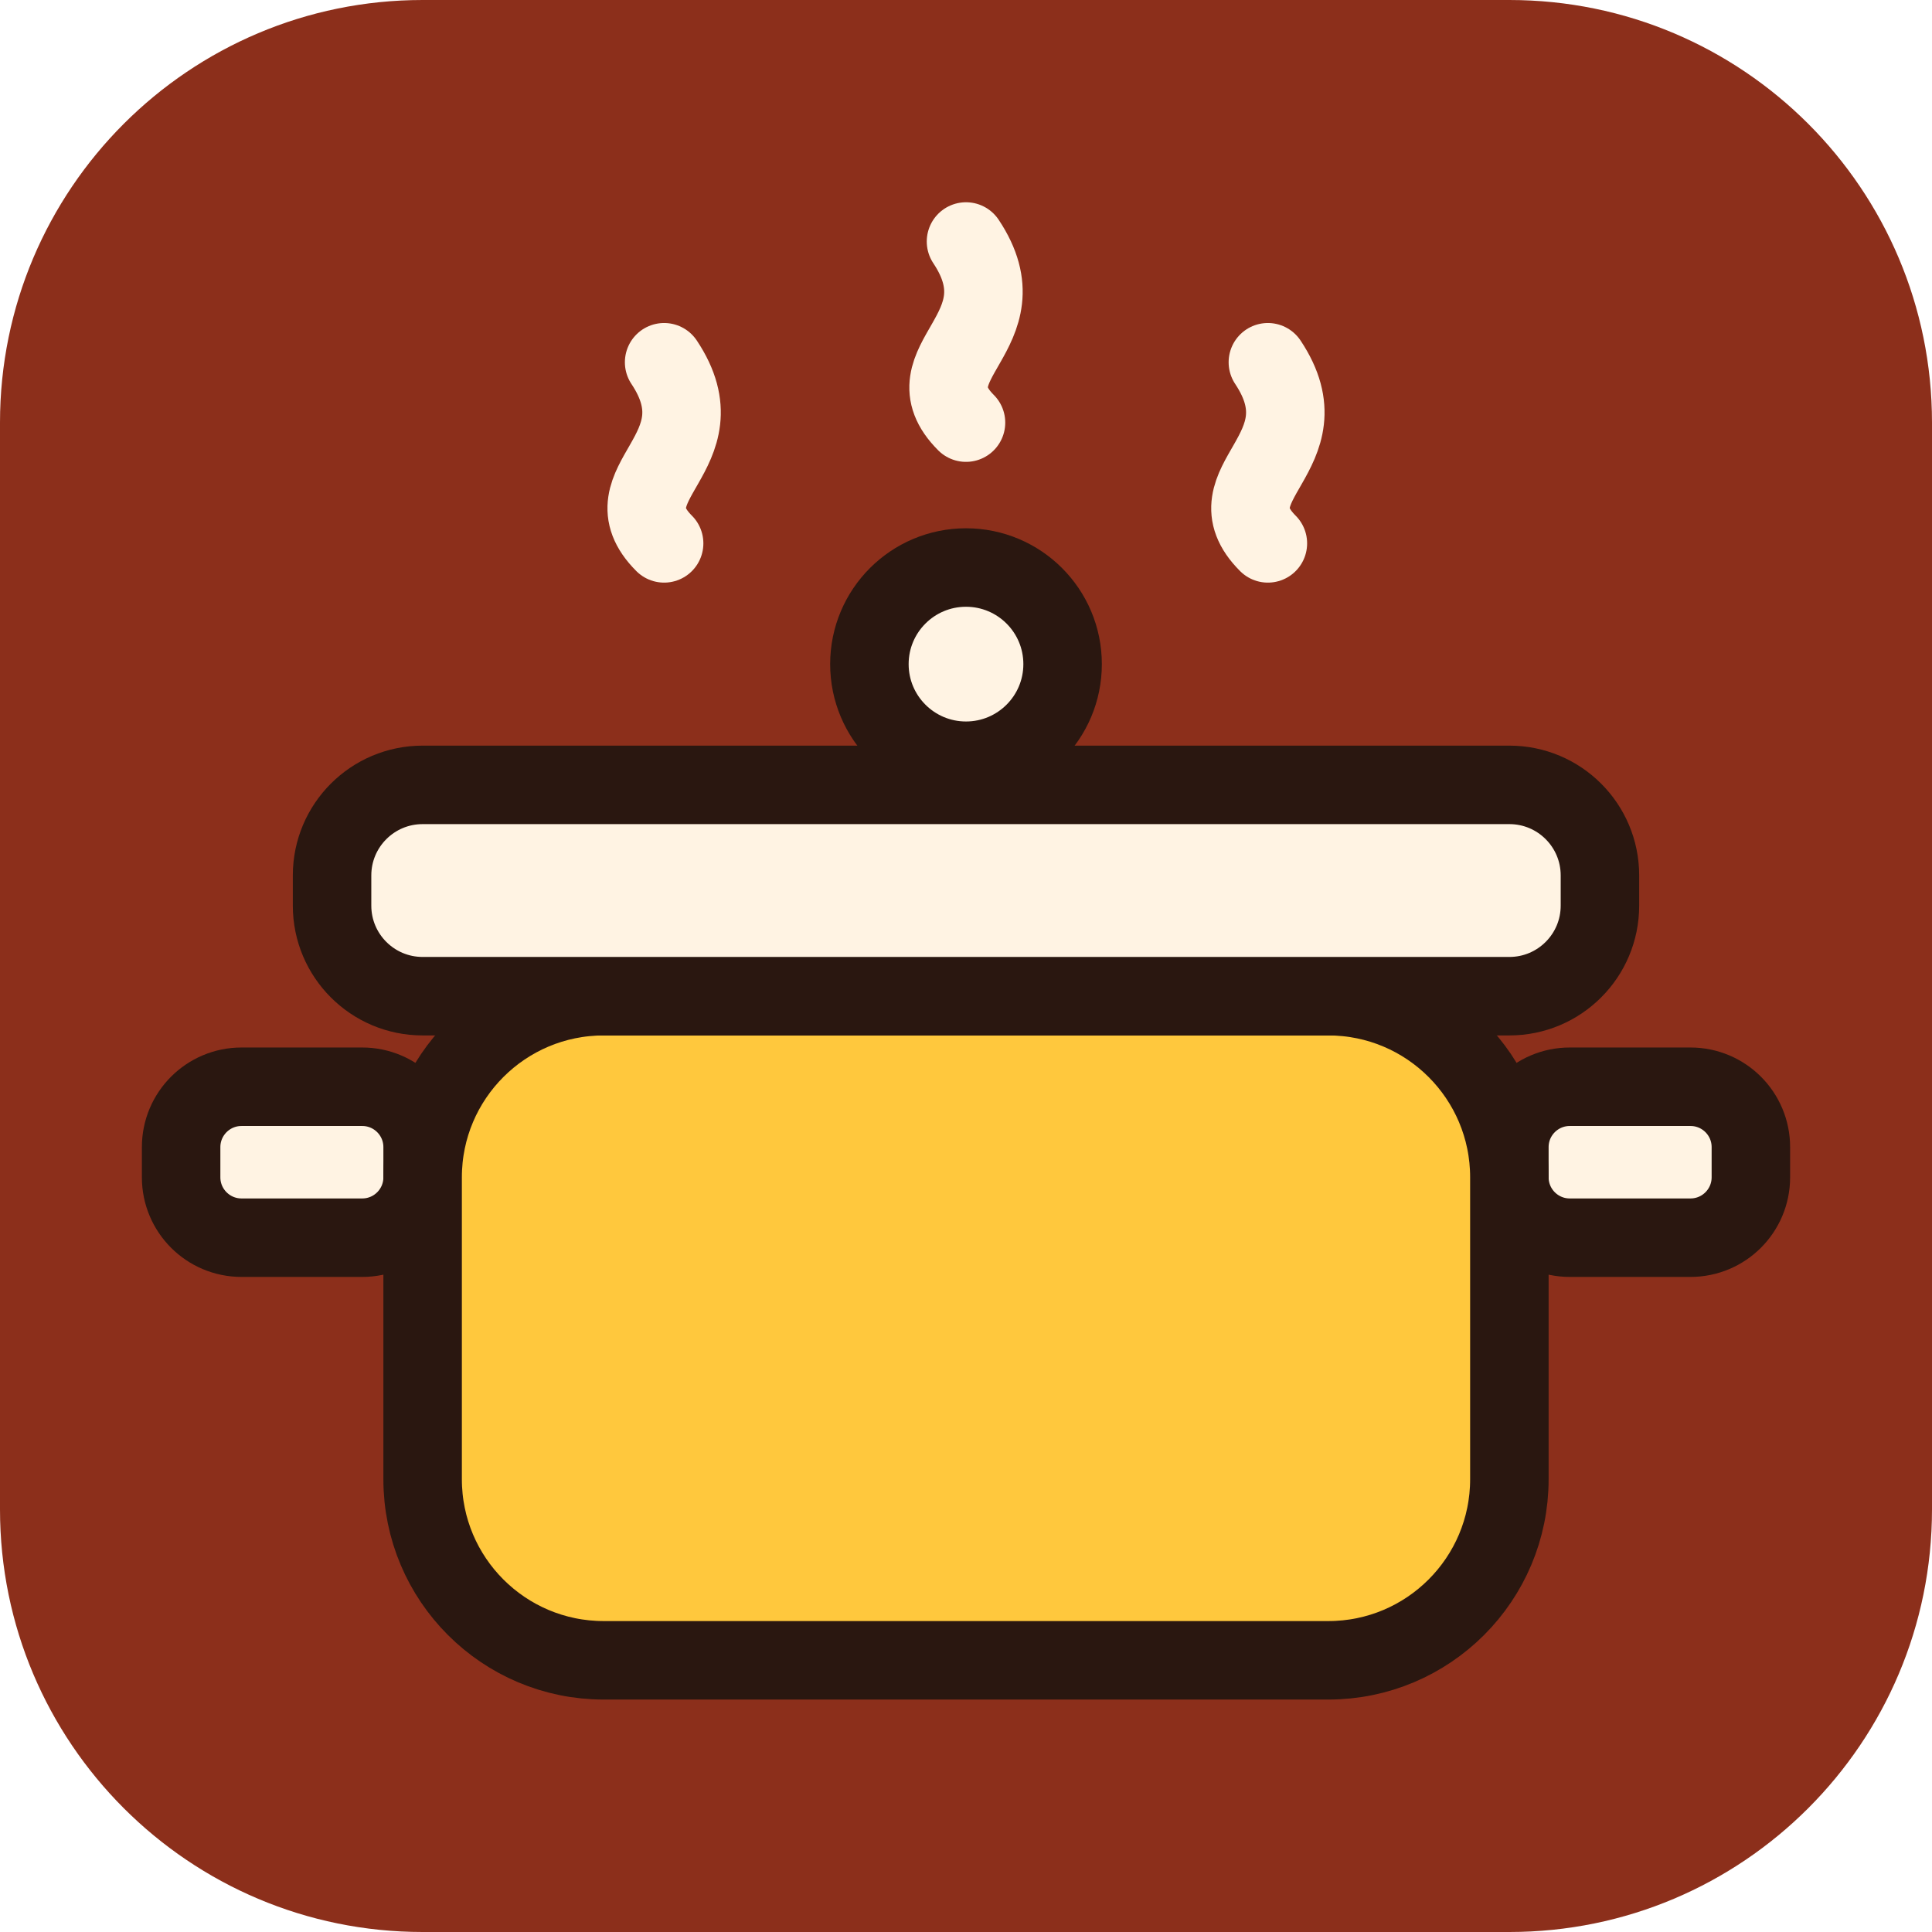
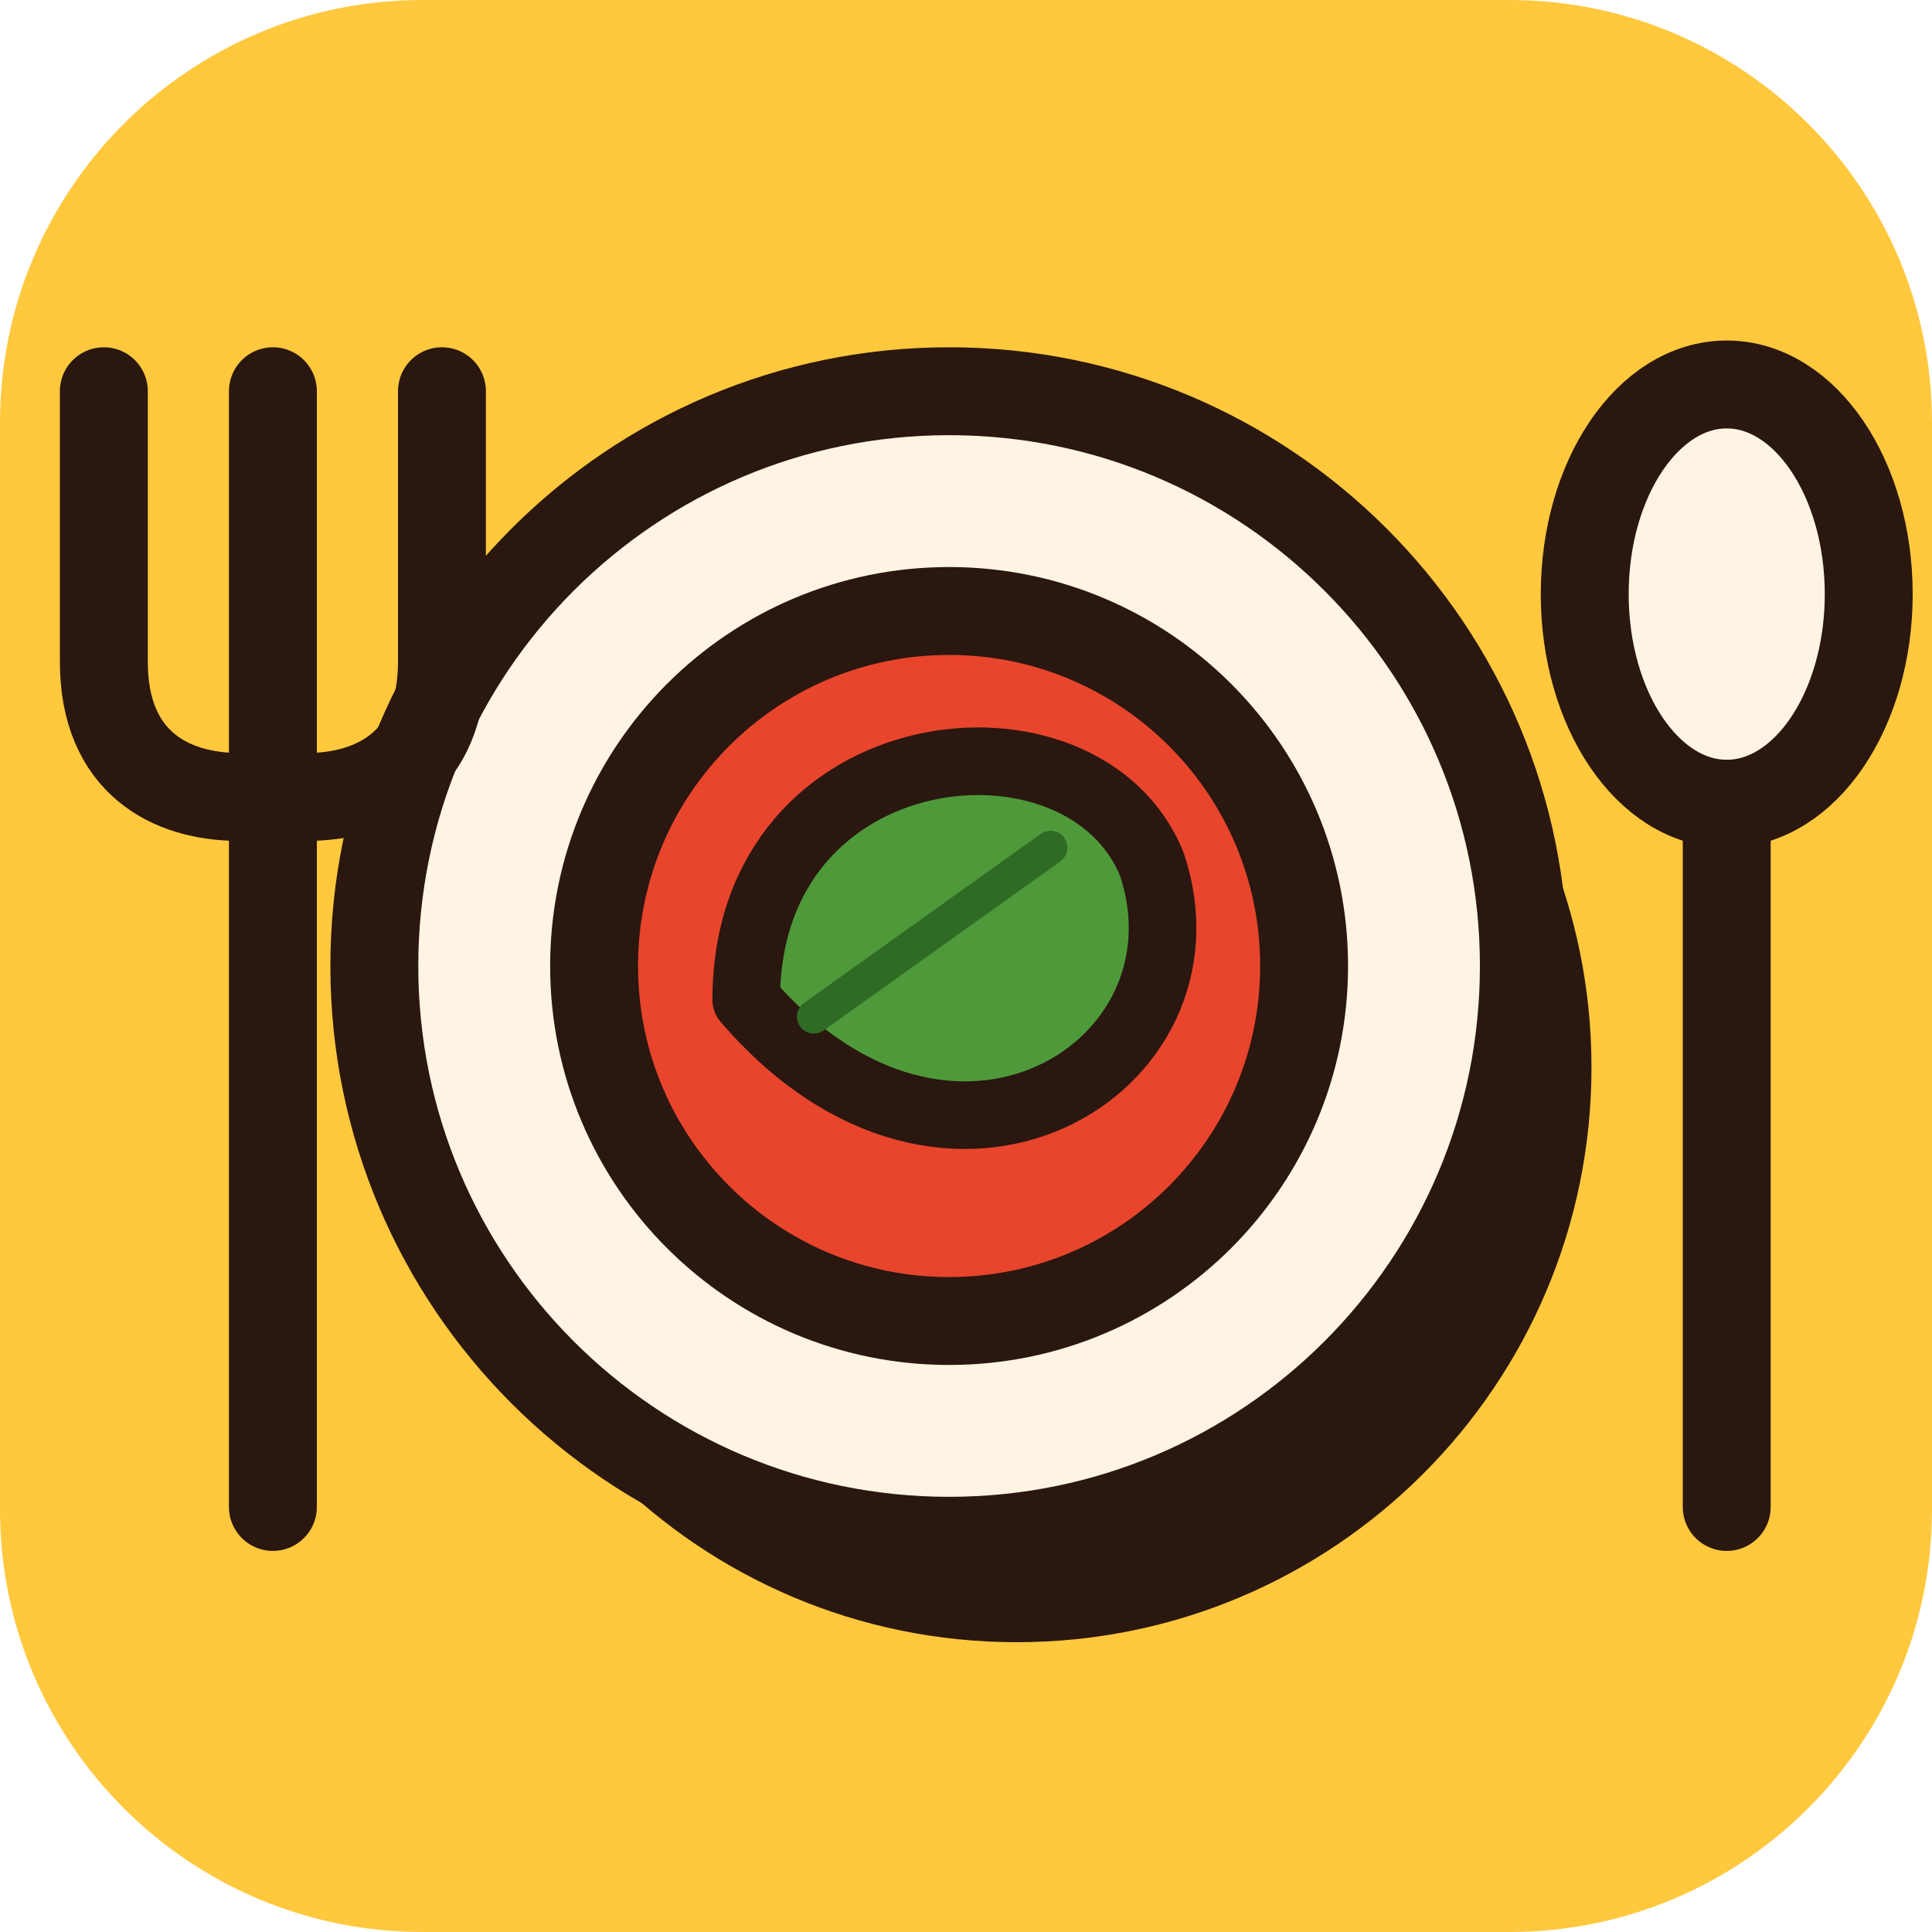
<svg xmlns="http://www.w3.org/2000/svg" viewBox="0 0 64 64">
-   <rect width="64" height="64" rx="14" fill="#8C2F1B" />
-   <g stroke="#2A1710" stroke-width="2.6" stroke-linejoin="round" stroke-linecap="round">
-     <rect x="6" y="36" width="8" height="5" rx="2" fill="#FFF3E3" />
-     <rect x="50" y="36" width="8" height="5" rx="2" fill="#FFF3E3" />
-     <rect x="14" y="33" width="36" height="22" rx="6" fill="#FFC83D" />
-     <rect x="11" y="26" width="42" height="7" rx="3" fill="#FFF3E3" />
-     <circle cx="32" cy="22" r="3.2" fill="#FFF3E3" />
-   </g>
-   <g fill="none" stroke="#FFF3E3" stroke-width="2.6" stroke-linecap="round">
-     <path d="M22 18c-2-2 2-3 0-6M32 14c-2-2 2-3 0-6M42 18c-2-2 2-3 0-6" />
+   <rect width="64" height="64" rx="14" fill="#FFC83D" />
+   <g transform="translate(32,32) scale(1.12) translate(-32.5,-32)">
+     <g stroke="#2A1710" stroke-width="2.6" stroke-linejoin="round" stroke-linecap="round">
+       <circle cx="34" cy="35" r="17" fill="#2A1710" stroke="none" />
+       <circle cx="32" cy="32" r="17" fill="#FFF3E3" />
+       <circle cx="32" cy="32" r="10.5" fill="#E8452C" />
+       <path d="M26 33 C26 25 36 24 38 29 C40 35 32 40 26 33Z" fill="#4E9A3A" stroke-width="2" />
+       <path d="M28 33.5 L35 28.5" fill="none" stroke="#2F6B24" stroke-width="1" />
+       <path d="M8 15 V23 C8 26 10 27 12 27 H14 C16 27 18 26 18 23 V15 M13 15 V48" fill="none" transform="translate(-1,0)" />
+       <ellipse cx="55" cy="21" rx="4.2" ry="6.2" fill="#FFF3E3" />
+       <path d="M55 27.2 V48" fill="none" />
+     </g>
  </g>
</svg>
